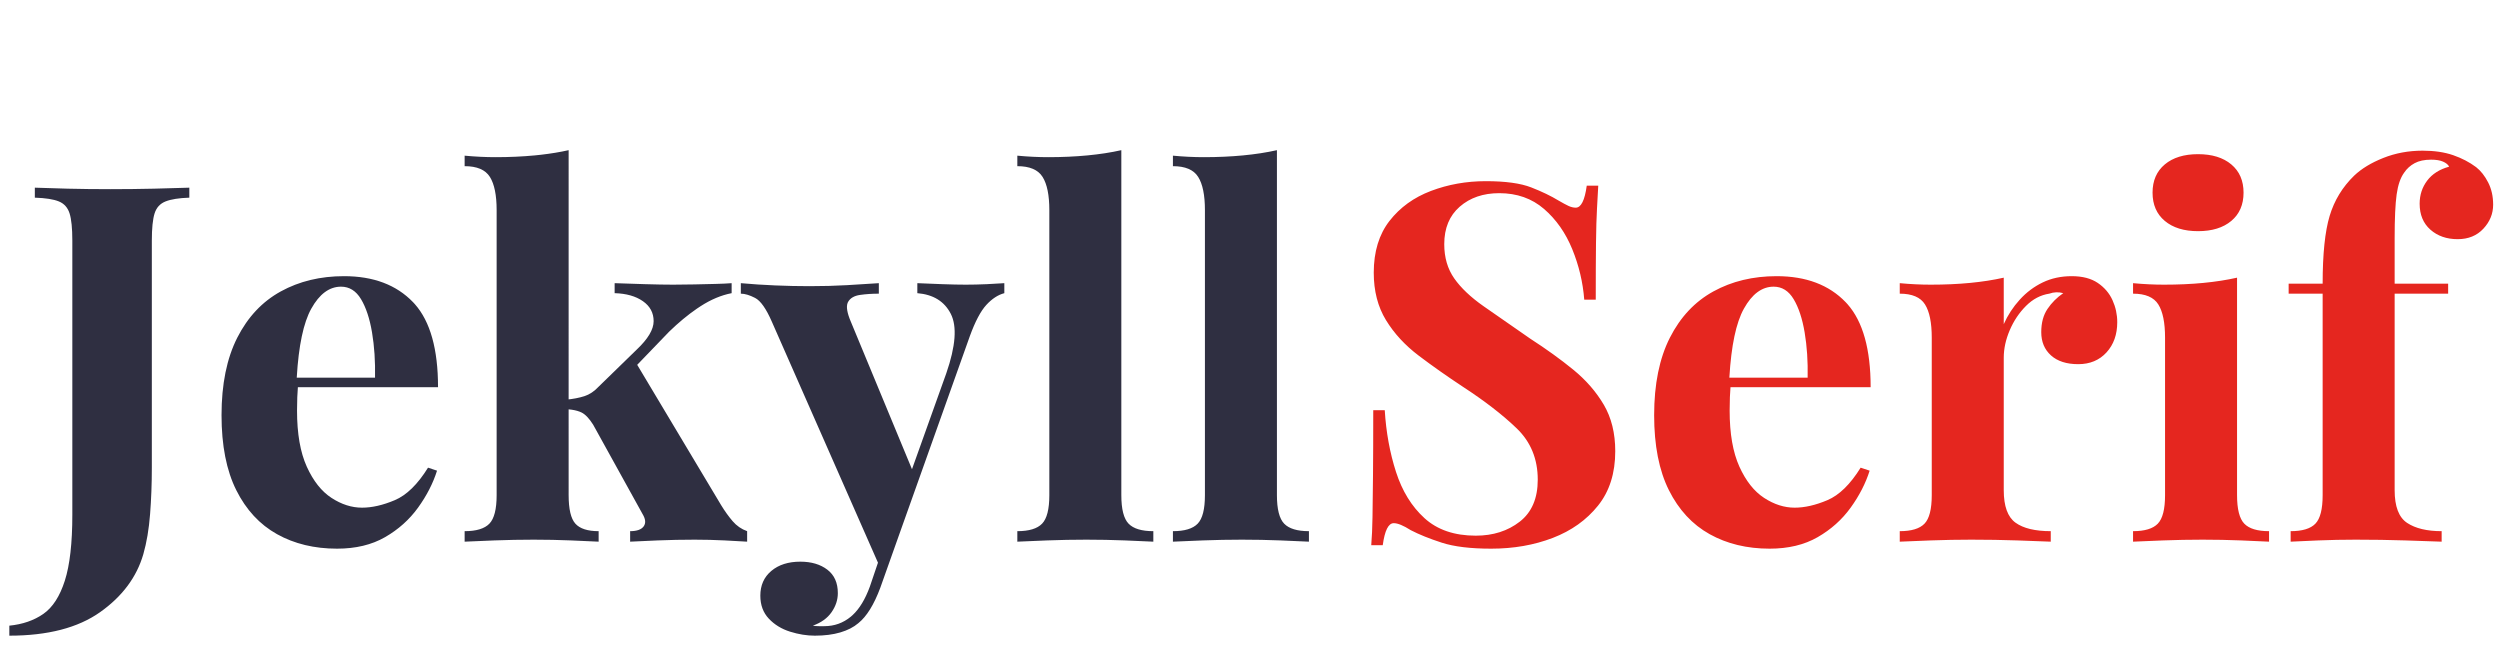
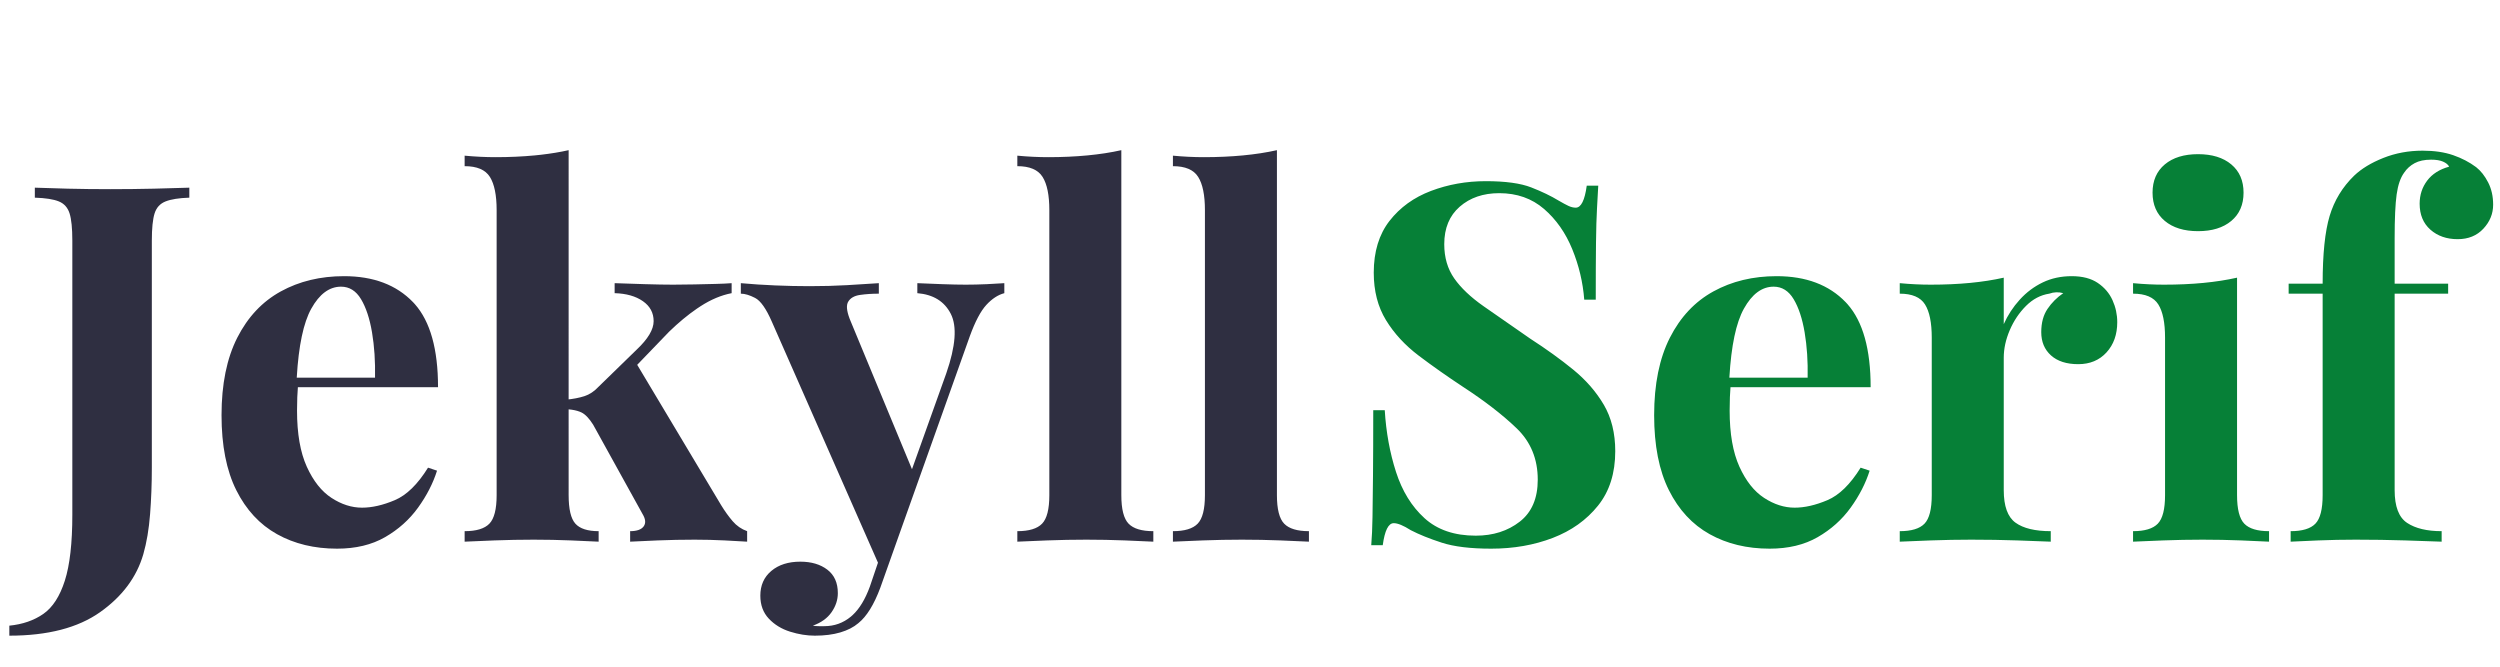
<svg xmlns="http://www.w3.org/2000/svg" width="240px" height="64px" viewBox="0 0 240 64" version="1.1">
  <g id="Page-1" stroke="none" stroke-width="1" fill="none" fill-rule="evenodd">
    <g id="logo" transform="translate(2, 0)" fill-rule="nonzero">
-       <path id="Jekyll" fill="#2f2f41" d="M-1.104,61.024 C2.576,61.024 5.48,60.272 7.608,58.768 C9.736,57.264 11.12,55.408 11.76,53.2 C12.08,52.08 12.296,50.8 12.408,49.36 C12.52,47.92 12.576,46.44 12.576,44.92 L12.576,44.92 L12.576,23.104 C12.576,21.92 12.664,21.048 12.84,20.488 C13.016,19.928 13.368,19.544 13.896,19.336 C14.424,19.128 15.184,19.008 16.176,18.976 L16.176,18.976 L16.176,18.016 C15.28,18.048 14.152,18.08 12.792,18.112 C11.432,18.144 10.032,18.16 8.592,18.16 C7.152,18.16 5.784,18.144 4.488,18.112 C3.192,18.08 2.144,18.048 1.344,18.016 L1.344,18.016 L1.344,18.976 C2.368,19.008 3.136,19.128 3.648,19.336 C4.16,19.544 4.504,19.928 4.68,20.488 C4.856,21.048 4.944,21.92 4.944,23.104 L4.944,23.104 L4.944,49.408 C4.944,52.128 4.704,54.24 4.224,55.744 C3.744,57.248 3.056,58.312 2.16,58.936 C1.264,59.56 0.176,59.936 -1.104,60.064 L-1.104,60.064 L-1.104,61.024 Z M30.355,52.672 C32.147,52.672 33.683,52.304 34.963,51.568 C36.243,50.832 37.299,49.888 38.131,48.736 C38.963,47.584 39.571,46.4 39.955,45.184 L39.955,45.184 L39.091,44.896 C38.099,46.496 37.035,47.536 35.899,48.016 C34.763,48.496 33.715,48.736 32.755,48.736 C31.763,48.736 30.787,48.424 29.827,47.8 C28.867,47.176 28.075,46.176 27.451,44.8 C26.827,43.424 26.515,41.632 26.515,39.424 C26.515,38.976 26.523,38.544 26.539,38.128 C26.555,37.712 26.579,37.312 26.611,36.928 L26.593,37.168 L40.051,37.168 C40.051,33.532 39.309,30.875 37.826,29.197 L37.651,29.008 C36.051,27.344 33.843,26.512 31.027,26.512 C28.755,26.512 26.731,27 24.955,27.976 C23.179,28.952 21.787,30.432 20.779,32.416 C19.771,34.4 19.267,36.88 19.267,39.856 C19.267,42.768 19.739,45.168 20.683,47.056 C21.627,48.944 22.931,50.352 24.595,51.28 C26.259,52.208 28.179,52.672 30.355,52.672 Z M26.49,36.22 C26.669,33.175 27.133,30.979 27.883,29.632 C28.667,28.224 29.619,27.52 30.739,27.52 C31.539,27.52 32.179,27.92 32.659,28.72 C33.139,29.52 33.491,30.584 33.715,31.912 C33.939,33.24 34.035,34.688 34.003,36.256 L34.003,36.256 L26.487,36.256 L26.49,36.22 Z M69.725,52 L69.725,50.992 C69.181,50.8 68.717,50.48 68.333,50.032 C67.949,49.584 67.581,49.072 67.229,48.496 L67.229,48.496 L59.172,35.023 L62.237,31.84 C63.133,30.972 64.016,30.239 64.888,29.64 L65.261,29.392 C66.253,28.752 67.245,28.336 68.237,28.144 L68.237,28.144 L68.237,27.184 C67.853,27.216 67.341,27.24 66.701,27.256 C66.061,27.272 65.381,27.288 64.661,27.304 C63.941,27.32 63.261,27.328 62.621,27.328 C61.885,27.328 60.989,27.312 59.933,27.28 C58.877,27.248 57.901,27.216 57.005,27.184 L57.005,27.184 L57.005,28.144 C58.125,28.176 59.029,28.432 59.717,28.912 C60.405,29.392 60.749,30.032 60.749,30.832 C60.749,31.632 60.205,32.544 59.117,33.568 L59.117,33.568 L55.469,37.12 C55.053,37.568 54.597,37.872 54.101,38.032 C53.605,38.192 53.021,38.304 52.349,38.368 L52.588,38.342 L52.589,14.416 C51.762,14.603 50.869,14.75 49.909,14.859 L49.325,14.92 C48.141,15.032 46.893,15.088 45.581,15.088 C44.621,15.088 43.629,15.04 42.605,14.944 L42.605,14.944 L42.605,15.952 C43.789,15.952 44.597,16.296 45.029,16.984 C45.461,17.672 45.677,18.736 45.677,20.176 L45.677,20.176 L45.677,47.536 C45.677,48.88 45.445,49.792 44.981,50.272 C44.517,50.752 43.725,50.992 42.605,50.992 L42.605,50.992 L42.605,52 C43.245,51.968 44.197,51.928 45.461,51.88 C46.725,51.832 47.981,51.808 49.229,51.808 C50.445,51.808 51.637,51.832 52.805,51.88 C53.973,51.928 54.861,51.968 55.469,52 L55.469,52 L55.469,50.992 C54.413,50.992 53.669,50.752 53.237,50.272 C52.805,49.792 52.589,48.88 52.589,47.536 L52.589,47.536 L52.588,39.298 L52.602,39.298 C53.012,39.336 53.36,39.41 53.648,39.521 L53.813,39.592 C54.181,39.768 54.557,40.16 54.941,40.768 L54.941,40.768 L59.693,49.36 C59.981,49.84 60.013,50.232 59.789,50.536 C59.565,50.84 59.133,50.992 58.493,50.992 L58.493,50.992 L58.493,52 C59.069,51.968 59.949,51.928 61.133,51.88 C62.317,51.832 63.501,51.808 64.685,51.808 C65.645,51.808 66.605,51.832 67.565,51.88 C68.525,51.928 69.245,51.968 69.725,52 L69.725,52 Z M76.224,61.024 C77.152,61.024 77.968,60.92 78.672,60.712 C79.376,60.504 79.952,60.208 80.4,59.824 C81.2,59.184 81.904,58.048 82.512,56.416 L82.512,56.416 L84.336,51.28 L91.104,32.272 C91.616,30.864 92.144,29.864 92.688,29.272 C93.232,28.68 93.808,28.304 94.416,28.144 L94.416,28.144 L94.416,27.184 C94,27.216 93.44,27.248 92.736,27.28 C92.032,27.312 91.36,27.328 90.72,27.328 C90.08,27.328 89.328,27.312 88.464,27.28 C87.6,27.248 86.8,27.216 86.064,27.184 L86.064,27.184 L86.064,28.144 C87.6,28.272 88.672,28.936 89.28,30.136 C89.888,31.336 89.744,33.232 88.848,35.824 L88.848,35.824 L85.55,45.046 L79.68,30.88 C79.325,30.053 79.223,29.451 79.373,29.074 L79.416,28.984 C79.624,28.616 80.008,28.392 80.568,28.312 C81.128,28.232 81.728,28.192 82.368,28.192 L82.368,28.192 L82.368,27.184 C81.408,27.248 80.384,27.312 79.296,27.376 C78.208,27.44 77.008,27.472 75.696,27.472 C74.64,27.472 73.544,27.448 72.408,27.4 C71.272,27.352 70.176,27.28 69.12,27.184 L69.12,27.184 L69.12,28.192 C69.504,28.192 69.96,28.328 70.488,28.6 C71.016,28.872 71.552,29.632 72.096,30.88 L72.096,30.88 L82.285,54.018 L81.504,56.32 C81.061,57.531 80.509,58.442 79.847,59.053 L79.68,59.2 C78.944,59.808 78.096,60.112 77.136,60.112 L77.136,60.112 L76.608,60.112 C76.384,60.112 76.192,60.096 76.032,60.064 C76.832,59.776 77.432,59.344 77.832,58.768 C78.232,58.192 78.432,57.584 78.432,56.944 C78.432,55.952 78.096,55.2 77.424,54.688 C76.752,54.176 75.888,53.92 74.832,53.92 C73.68,53.92 72.752,54.216 72.048,54.808 C71.344,55.4 70.992,56.192 70.992,57.184 C70.992,58.08 71.264,58.816 71.808,59.392 C72.352,59.968 73.032,60.384 73.848,60.64 C74.664,60.896 75.456,61.024 76.224,61.024 Z M108.72,52 L108.72,50.992 C107.6,50.992 106.808,50.752 106.344,50.272 C105.88,49.792 105.648,48.88 105.648,47.536 L105.648,47.536 L105.648,14.416 C104.656,14.64 103.568,14.808 102.384,14.92 C101.2,15.032 99.952,15.088 98.64,15.088 C97.68,15.088 96.688,15.04 95.664,14.944 L95.664,14.944 L95.664,15.952 C96.848,15.952 97.656,16.296 98.088,16.984 C98.52,17.672 98.736,18.736 98.736,20.176 L98.736,20.176 L98.736,47.536 C98.736,48.88 98.504,49.792 98.04,50.272 C97.576,50.752 96.784,50.992 95.664,50.992 L95.664,50.992 L95.664,52 C96.304,51.968 97.256,51.928 98.52,51.88 C99.784,51.832 101.04,51.808 102.288,51.808 C103.536,51.808 104.768,51.832 105.984,51.88 C107.2,51.928 108.112,51.968 108.72,52 L108.72,52 Z M123.657,52 L123.657,50.992 C122.537,50.992 121.745,50.752 121.281,50.272 C120.817,49.792 120.585,48.88 120.585,47.536 L120.585,47.536 L120.585,14.416 C119.593,14.64 118.505,14.808 117.321,14.92 C116.137,15.032 114.889,15.088 113.577,15.088 C112.617,15.088 111.625,15.04 110.601,14.944 L110.601,14.944 L110.601,15.952 C111.785,15.952 112.593,16.296 113.025,16.984 C113.457,17.672 113.673,18.736 113.673,20.176 L113.673,20.176 L113.673,47.536 C113.673,48.88 113.441,49.792 112.977,50.272 C112.513,50.752 111.721,50.992 110.601,50.992 L110.601,50.992 L110.601,52 C111.241,51.968 112.193,51.928 113.457,51.88 C114.721,51.832 115.977,51.808 117.225,51.808 C118.473,51.808 119.705,51.832 120.921,51.88 C122.137,51.928 123.049,51.968 123.657,52 L123.657,52 Z" />
-       <path id="Serif" fill="#E5261F" d="M141.16,52.672 C143.304,52.672 145.272,52.328 147.064,51.64 C148.856,50.952 150.304,49.92 151.408,48.544 C152.512,47.168 153.064,45.424 153.064,43.312 C153.064,41.584 152.696,40.096 151.96,38.848 C151.224,37.6 150.248,36.48 149.032,35.488 C147.816,34.496 146.44,33.504 144.904,32.512 C143.144,31.296 141.648,30.256 140.416,29.392 C139.184,28.528 138.248,27.64 137.608,26.728 C136.968,25.816 136.648,24.72 136.648,23.44 C136.648,21.904 137.144,20.704 138.136,19.84 C139.128,18.976 140.392,18.544 141.928,18.544 C143.624,18.544 145.056,19.048 146.224,20.056 C147.392,21.064 148.296,22.352 148.936,23.92 C149.576,25.488 149.96,27.104 150.088,28.768 L150.088,28.768 L151.192,28.768 C151.192,26.528 151.2,24.72 151.216,23.344 C151.232,21.968 151.264,20.856 151.312,20.008 C151.36,19.16 151.4,18.432 151.432,17.824 L151.432,17.824 L150.328,17.824 C150.136,19.232 149.784,19.936 149.272,19.936 C149.048,19.936 148.816,19.88 148.576,19.768 C148.336,19.656 148.024,19.488 147.64,19.264 C146.904,18.816 146.024,18.392 145,17.992 C143.976,17.592 142.52,17.392 140.632,17.392 C138.776,17.392 137.024,17.704 135.376,18.328 C133.728,18.952 132.4,19.912 131.392,21.208 C130.384,22.504 129.88,24.16 129.88,26.176 C129.88,27.936 130.272,29.456 131.056,30.736 C131.84,32.016 132.888,33.152 134.2,34.144 C135.512,35.136 136.92,36.128 138.424,37.12 C140.536,38.496 142.264,39.832 143.608,41.128 C144.952,42.424 145.624,44.064 145.624,46.048 C145.624,47.84 145.048,49.184 143.896,50.08 C142.744,50.976 141.336,51.424 139.672,51.424 C137.624,51.424 135.984,50.864 134.752,49.744 C133.52,48.624 132.608,47.144 132.016,45.304 C131.424,43.464 131.064,41.488 130.936,39.376 L130.936,39.376 L129.832,39.376 C129.832,41.904 129.824,43.992 129.808,45.64 C129.792,47.288 129.776,48.624 129.76,49.648 C129.744,50.672 129.704,51.568 129.64,52.336 L129.64,52.336 L130.744,52.336 C130.936,50.928 131.288,50.224 131.8,50.224 C132.184,50.224 132.728,50.448 133.432,50.896 C134.232,51.312 135.224,51.712 136.408,52.096 C137.592,52.48 139.176,52.672 141.16,52.672 Z M167.886,52.672 C169.678,52.672 171.214,52.304 172.494,51.568 C173.774,50.832 174.83,49.888 175.662,48.736 C176.494,47.584 177.102,46.4 177.486,45.184 L177.486,45.184 L176.622,44.896 C175.63,46.496 174.566,47.536 173.43,48.016 C172.294,48.496 171.246,48.736 170.286,48.736 C169.294,48.736 168.318,48.424 167.358,47.8 C166.398,47.176 165.606,46.176 164.982,44.8 C164.358,43.424 164.046,41.632 164.046,39.424 C164.046,38.976 164.054,38.544 164.07,38.128 C164.086,37.712 164.11,37.312 164.142,36.928 L164.124,37.168 L177.582,37.168 C177.582,33.532 176.84,30.875 175.357,29.197 L175.182,29.008 C173.582,27.344 171.374,26.512 168.558,26.512 C166.286,26.512 164.262,27 162.486,27.976 C160.71,28.952 159.318,30.432 158.31,32.416 C157.302,34.4 156.798,36.88 156.798,39.856 C156.798,42.768 157.27,45.168 158.214,47.056 C159.158,48.944 160.462,50.352 162.126,51.28 C163.79,52.208 165.71,52.672 167.886,52.672 Z M164.021,36.22 C164.2,33.175 164.664,30.979 165.414,29.632 C166.198,28.224 167.15,27.52 168.27,27.52 C169.07,27.52 169.71,27.92 170.19,28.72 C170.67,29.52 171.022,30.584 171.246,31.912 C171.47,33.24 171.566,34.688 171.534,36.256 L171.534,36.256 L164.018,36.256 L164.021,36.22 Z M194.872,52 L194.872,50.992 C193.368,50.992 192.24,50.72 191.488,50.176 C190.736,49.632 190.36,48.592 190.36,47.056 L190.36,47.056 L190.36,34.336 C190.36,33.472 190.552,32.592 190.936,31.696 C191.32,30.8 191.84,30.024 192.496,29.368 C193.152,28.712 193.896,28.32 194.728,28.192 C195.176,28.032 195.624,28.016 196.072,28.144 C195.464,28.56 194.96,29.064 194.56,29.656 C194.16,30.248 193.96,30.992 193.96,31.888 C193.96,32.816 194.272,33.56 194.896,34.12 C195.52,34.68 196.392,34.96 197.512,34.96 C198.632,34.96 199.536,34.584 200.224,33.832 C200.912,33.08 201.256,32.112 201.256,30.928 C201.256,30.192 201.104,29.488 200.8,28.816 C200.496,28.144 200.024,27.592 199.384,27.16 C198.744,26.728 197.912,26.512 196.888,26.512 C195.864,26.512 194.936,26.712 194.104,27.112 C193.272,27.512 192.536,28.064 191.896,28.768 C191.256,29.472 190.744,30.256 190.36,31.12 L190.36,31.12 L190.36,26.656 C189.368,26.88 188.288,27.048 187.12,27.16 C185.952,27.272 184.696,27.328 183.352,27.328 C182.392,27.328 181.4,27.28 180.376,27.184 L180.376,27.184 L180.376,28.192 C181.56,28.192 182.368,28.536 182.8,29.224 C183.232,29.912 183.448,30.976 183.448,32.416 L183.448,32.416 L183.448,47.536 C183.448,48.88 183.216,49.792 182.752,50.272 C182.288,50.752 181.496,50.992 180.376,50.992 L180.376,50.992 L180.376,52 C181.048,51.968 182.04,51.928 183.352,51.88 C184.664,51.832 185.96,51.808 187.24,51.808 C188.776,51.808 190.248,51.832 191.656,51.88 C193.064,51.928 194.136,51.968 194.872,52 L194.872,52 Z M209.013,22.192 C210.357,22.192 211.421,21.864 212.205,21.208 C212.989,20.552 213.381,19.648 213.381,18.496 C213.381,17.344 212.989,16.44 212.205,15.784 C211.421,15.128 210.357,14.8 209.013,14.8 C207.669,14.8 206.605,15.128 205.821,15.784 C205.037,16.44 204.645,17.344 204.645,18.496 C204.645,19.648 205.037,20.552 205.821,21.208 C206.605,21.864 207.669,22.192 209.013,22.192 Z M215.829,52 L215.829,50.992 C214.709,50.992 213.917,50.752 213.453,50.272 C212.989,49.792 212.757,48.88 212.757,47.536 L212.757,47.536 L212.757,26.656 C211.765,26.88 210.685,27.048 209.517,27.16 C208.349,27.272 207.093,27.328 205.749,27.328 C204.789,27.328 203.797,27.28 202.773,27.184 L202.773,27.184 L202.773,28.192 C203.957,28.192 204.765,28.536 205.197,29.224 C205.629,29.912 205.845,30.976 205.845,32.416 L205.845,32.416 L205.845,47.536 C205.845,48.88 205.613,49.792 205.149,50.272 C204.685,50.752 203.893,50.992 202.773,50.992 L202.773,50.992 L202.773,52 C203.413,51.968 204.373,51.928 205.653,51.88 C206.933,51.832 208.197,51.808 209.445,51.808 C210.693,51.808 211.925,51.832 213.141,51.88 C214.357,51.928 215.253,51.968 215.829,52 L215.829,52 Z M232.398,52 L232.398,50.992 C230.99,50.992 229.886,50.728 229.086,50.2 C228.286,49.672 227.886,48.624 227.886,47.056 L227.886,47.056 L227.886,28.192 L233.022,28.192 L233.022,27.232 L227.886,27.232 L227.886,22.864 C227.886,20.976 227.95,19.576 228.078,18.664 C228.206,17.752 228.446,17.056 228.798,16.576 C229.054,16.192 229.39,15.888 229.806,15.664 C230.222,15.44 230.75,15.328 231.39,15.328 C231.87,15.328 232.254,15.392 232.542,15.52 C232.83,15.648 233.022,15.808 233.118,16 C232.19,16.256 231.486,16.704 231.006,17.344 C230.526,17.984 230.286,18.72 230.286,19.552 C230.286,20.608 230.63,21.44 231.318,22.048 C232.006,22.656 232.878,22.96 233.934,22.96 C234.958,22.96 235.782,22.624 236.406,21.952 C237.03,21.28 237.342,20.512 237.342,19.648 C237.342,18.848 237.182,18.136 236.862,17.512 C236.542,16.888 236.158,16.4 235.71,16.048 C235.07,15.568 234.334,15.184 233.502,14.896 C232.67,14.608 231.694,14.464 230.574,14.464 C229.23,14.464 227.974,14.696 226.806,15.16 C225.638,15.624 224.702,16.192 223.998,16.864 C222.878,17.952 222.094,19.24 221.646,20.728 C221.198,22.216 220.974,24.384 220.974,27.232 L220.974,27.232 L217.71,27.232 L217.71,28.192 L220.974,28.192 L220.974,47.536 C220.974,48.88 220.742,49.792 220.278,50.272 C219.814,50.752 219.022,50.992 217.902,50.992 L217.902,50.992 L217.902,52 C218.51,51.968 219.398,51.928 220.566,51.88 C221.734,51.832 222.926,51.808 224.142,51.808 C225.806,51.808 227.39,51.832 228.894,51.88 C230.398,51.928 231.566,51.968 232.398,52 L232.398,52 Z" />
+       <path id="HR" fill="#2f2f41" d="M-1.104,61.024 C2.576,61.024 5.48,60.272 7.608,58.768 C9.736,57.264 11.12,55.408 11.76,53.2 C12.08,52.08 12.296,50.8 12.408,49.36 C12.52,47.92 12.576,46.44 12.576,44.92 L12.576,44.92 L12.576,23.104 C12.576,21.92 12.664,21.048 12.84,20.488 C13.016,19.928 13.368,19.544 13.896,19.336 C14.424,19.128 15.184,19.008 16.176,18.976 L16.176,18.976 L16.176,18.016 C15.28,18.048 14.152,18.08 12.792,18.112 C11.432,18.144 10.032,18.16 8.592,18.16 C7.152,18.16 5.784,18.144 4.488,18.112 C3.192,18.08 2.144,18.048 1.344,18.016 L1.344,18.016 L1.344,18.976 C2.368,19.008 3.136,19.128 3.648,19.336 C4.16,19.544 4.504,19.928 4.68,20.488 C4.856,21.048 4.944,21.92 4.944,23.104 L4.944,23.104 L4.944,49.408 C4.944,52.128 4.704,54.24 4.224,55.744 C3.744,57.248 3.056,58.312 2.16,58.936 C1.264,59.56 0.176,59.936 -1.104,60.064 L-1.104,60.064 L-1.104,61.024 Z M30.355,52.672 C32.147,52.672 33.683,52.304 34.963,51.568 C36.243,50.832 37.299,49.888 38.131,48.736 C38.963,47.584 39.571,46.4 39.955,45.184 L39.955,45.184 L39.091,44.896 C38.099,46.496 37.035,47.536 35.899,48.016 C34.763,48.496 33.715,48.736 32.755,48.736 C31.763,48.736 30.787,48.424 29.827,47.8 C28.867,47.176 28.075,46.176 27.451,44.8 C26.827,43.424 26.515,41.632 26.515,39.424 C26.515,38.976 26.523,38.544 26.539,38.128 C26.555,37.712 26.579,37.312 26.611,36.928 L26.593,37.168 L40.051,37.168 C40.051,33.532 39.309,30.875 37.826,29.197 L37.651,29.008 C36.051,27.344 33.843,26.512 31.027,26.512 C28.755,26.512 26.731,27 24.955,27.976 C23.179,28.952 21.787,30.432 20.779,32.416 C19.771,34.4 19.267,36.88 19.267,39.856 C19.267,42.768 19.739,45.168 20.683,47.056 C21.627,48.944 22.931,50.352 24.595,51.28 C26.259,52.208 28.179,52.672 30.355,52.672 Z M26.49,36.22 C26.669,33.175 27.133,30.979 27.883,29.632 C28.667,28.224 29.619,27.52 30.739,27.52 C31.539,27.52 32.179,27.92 32.659,28.72 C33.139,29.52 33.491,30.584 33.715,31.912 C33.939,33.24 34.035,34.688 34.003,36.256 L34.003,36.256 L26.487,36.256 L26.49,36.22 Z M69.725,52 L69.725,50.992 C69.181,50.8 68.717,50.48 68.333,50.032 C67.949,49.584 67.581,49.072 67.229,48.496 L67.229,48.496 L59.172,35.023 L62.237,31.84 C63.133,30.972 64.016,30.239 64.888,29.64 L65.261,29.392 C66.253,28.752 67.245,28.336 68.237,28.144 L68.237,28.144 L68.237,27.184 C67.853,27.216 67.341,27.24 66.701,27.256 C66.061,27.272 65.381,27.288 64.661,27.304 C63.941,27.32 63.261,27.328 62.621,27.328 C61.885,27.328 60.989,27.312 59.933,27.28 C58.877,27.248 57.901,27.216 57.005,27.184 L57.005,27.184 L57.005,28.144 C58.125,28.176 59.029,28.432 59.717,28.912 C60.405,29.392 60.749,30.032 60.749,30.832 C60.749,31.632 60.205,32.544 59.117,33.568 L59.117,33.568 L55.469,37.12 C55.053,37.568 54.597,37.872 54.101,38.032 C53.605,38.192 53.021,38.304 52.349,38.368 L52.588,38.342 L52.589,14.416 C51.762,14.603 50.869,14.75 49.909,14.859 L49.325,14.92 C48.141,15.032 46.893,15.088 45.581,15.088 C44.621,15.088 43.629,15.04 42.605,14.944 L42.605,14.944 L42.605,15.952 C43.789,15.952 44.597,16.296 45.029,16.984 C45.461,17.672 45.677,18.736 45.677,20.176 L45.677,20.176 L45.677,47.536 C45.677,48.88 45.445,49.792 44.981,50.272 C44.517,50.752 43.725,50.992 42.605,50.992 L42.605,50.992 L42.605,52 C43.245,51.968 44.197,51.928 45.461,51.88 C46.725,51.832 47.981,51.808 49.229,51.808 C50.445,51.808 51.637,51.832 52.805,51.88 C53.973,51.928 54.861,51.968 55.469,52 L55.469,52 L55.469,50.992 C54.413,50.992 53.669,50.752 53.237,50.272 C52.805,49.792 52.589,48.88 52.589,47.536 L52.589,47.536 L52.588,39.298 L52.602,39.298 C53.012,39.336 53.36,39.41 53.648,39.521 L53.813,39.592 C54.181,39.768 54.557,40.16 54.941,40.768 L54.941,40.768 L59.693,49.36 C59.981,49.84 60.013,50.232 59.789,50.536 C59.565,50.84 59.133,50.992 58.493,50.992 L58.493,50.992 L58.493,52 C59.069,51.968 59.949,51.928 61.133,51.88 C62.317,51.832 63.501,51.808 64.685,51.808 C65.645,51.808 66.605,51.832 67.565,51.88 C68.525,51.928 69.245,51.968 69.725,52 L69.725,52 Z M76.224,61.024 C77.152,61.024 77.968,60.92 78.672,60.712 C79.376,60.504 79.952,60.208 80.4,59.824 C81.2,59.184 81.904,58.048 82.512,56.416 L82.512,56.416 L84.336,51.28 L91.104,32.272 C91.616,30.864 92.144,29.864 92.688,29.272 C93.232,28.68 93.808,28.304 94.416,28.144 L94.416,28.144 L94.416,27.184 C94,27.216 93.44,27.248 92.736,27.28 C92.032,27.312 91.36,27.328 90.72,27.328 C90.08,27.328 89.328,27.312 88.464,27.28 C87.6,27.248 86.8,27.216 86.064,27.184 L86.064,27.184 L86.064,28.144 C87.6,28.272 88.672,28.936 89.28,30.136 C89.888,31.336 89.744,33.232 88.848,35.824 L88.848,35.824 L85.55,45.046 L79.68,30.88 C79.325,30.053 79.223,29.451 79.373,29.074 L79.416,28.984 C79.624,28.616 80.008,28.392 80.568,28.312 C81.128,28.232 81.728,28.192 82.368,28.192 L82.368,28.192 L82.368,27.184 C81.408,27.248 80.384,27.312 79.296,27.376 C78.208,27.44 77.008,27.472 75.696,27.472 C74.64,27.472 73.544,27.448 72.408,27.4 C71.272,27.352 70.176,27.28 69.12,27.184 L69.12,27.184 L69.12,28.192 C69.504,28.192 69.96,28.328 70.488,28.6 C71.016,28.872 71.552,29.632 72.096,30.88 L72.096,30.88 L82.285,54.018 L81.504,56.32 C81.061,57.531 80.509,58.442 79.847,59.053 L79.68,59.2 C78.944,59.808 78.096,60.112 77.136,60.112 L77.136,60.112 L76.608,60.112 C76.384,60.112 76.192,60.096 76.032,60.064 C76.832,59.776 77.432,59.344 77.832,58.768 C78.232,58.192 78.432,57.584 78.432,56.944 C78.432,55.952 78.096,55.2 77.424,54.688 C76.752,54.176 75.888,53.92 74.832,53.92 C73.68,53.92 72.752,54.216 72.048,54.808 C71.344,55.4 70.992,56.192 70.992,57.184 C70.992,58.08 71.264,58.816 71.808,59.392 C72.352,59.968 73.032,60.384 73.848,60.64 C74.664,60.896 75.456,61.024 76.224,61.024 Z M108.72,52 L108.72,50.992 C107.6,50.992 106.808,50.752 106.344,50.272 C105.88,49.792 105.648,48.88 105.648,47.536 L105.648,47.536 L105.648,14.416 C104.656,14.64 103.568,14.808 102.384,14.92 C101.2,15.032 99.952,15.088 98.64,15.088 C97.68,15.088 96.688,15.04 95.664,14.944 L95.664,14.944 L95.664,15.952 C96.848,15.952 97.656,16.296 98.088,16.984 C98.52,17.672 98.736,18.736 98.736,20.176 L98.736,20.176 L98.736,47.536 C98.736,48.88 98.504,49.792 98.04,50.272 C97.576,50.752 96.784,50.992 95.664,50.992 L95.664,50.992 L95.664,52 C96.304,51.968 97.256,51.928 98.52,51.88 C99.784,51.832 101.04,51.808 102.288,51.808 C103.536,51.808 104.768,51.832 105.984,51.88 C107.2,51.928 108.112,51.968 108.72,52 L108.72,52 Z M123.657,52 L123.657,50.992 C122.537,50.992 121.745,50.752 121.281,50.272 C120.817,49.792 120.585,48.88 120.585,47.536 L120.585,47.536 L120.585,14.416 C119.593,14.64 118.505,14.808 117.321,14.92 C116.137,15.032 114.889,15.088 113.577,15.088 C112.617,15.088 111.625,15.04 110.601,14.944 L110.601,14.944 L110.601,15.952 C111.785,15.952 112.593,16.296 113.025,16.984 C113.457,17.672 113.673,18.736 113.673,20.176 L113.673,20.176 L113.673,47.536 C113.673,48.88 113.441,49.792 112.977,50.272 C112.513,50.752 111.721,50.992 110.601,50.992 L110.601,50.992 L110.601,52 C111.241,51.968 112.193,51.928 113.457,51.88 C114.721,51.832 115.977,51.808 117.225,51.808 C118.473,51.808 119.705,51.832 120.921,51.88 C122.137,51.928 123.049,51.968 123.657,52 L123.657,52 Z" />
+       <path id="Analytics" fill="#068037" d="M141.16,52.672 C143.304,52.672 145.272,52.328 147.064,51.64 C148.856,50.952 150.304,49.92 151.408,48.544 C152.512,47.168 153.064,45.424 153.064,43.312 C153.064,41.584 152.696,40.096 151.96,38.848 C151.224,37.6 150.248,36.48 149.032,35.488 C147.816,34.496 146.44,33.504 144.904,32.512 C143.144,31.296 141.648,30.256 140.416,29.392 C139.184,28.528 138.248,27.64 137.608,26.728 C136.968,25.816 136.648,24.72 136.648,23.44 C136.648,21.904 137.144,20.704 138.136,19.84 C139.128,18.976 140.392,18.544 141.928,18.544 C143.624,18.544 145.056,19.048 146.224,20.056 C147.392,21.064 148.296,22.352 148.936,23.92 C149.576,25.488 149.96,27.104 150.088,28.768 L150.088,28.768 L151.192,28.768 C151.192,26.528 151.2,24.72 151.216,23.344 C151.232,21.968 151.264,20.856 151.312,20.008 C151.36,19.16 151.4,18.432 151.432,17.824 L151.432,17.824 L150.328,17.824 C150.136,19.232 149.784,19.936 149.272,19.936 C149.048,19.936 148.816,19.88 148.576,19.768 C148.336,19.656 148.024,19.488 147.64,19.264 C146.904,18.816 146.024,18.392 145,17.992 C143.976,17.592 142.52,17.392 140.632,17.392 C138.776,17.392 137.024,17.704 135.376,18.328 C133.728,18.952 132.4,19.912 131.392,21.208 C130.384,22.504 129.88,24.16 129.88,26.176 C129.88,27.936 130.272,29.456 131.056,30.736 C131.84,32.016 132.888,33.152 134.2,34.144 C135.512,35.136 136.92,36.128 138.424,37.12 C140.536,38.496 142.264,39.832 143.608,41.128 C144.952,42.424 145.624,44.064 145.624,46.048 C145.624,47.84 145.048,49.184 143.896,50.08 C142.744,50.976 141.336,51.424 139.672,51.424 C137.624,51.424 135.984,50.864 134.752,49.744 C133.52,48.624 132.608,47.144 132.016,45.304 C131.424,43.464 131.064,41.488 130.936,39.376 L130.936,39.376 L129.832,39.376 C129.832,41.904 129.824,43.992 129.808,45.64 C129.792,47.288 129.776,48.624 129.76,49.648 C129.744,50.672 129.704,51.568 129.64,52.336 L129.64,52.336 L130.744,52.336 C130.936,50.928 131.288,50.224 131.8,50.224 C132.184,50.224 132.728,50.448 133.432,50.896 C134.232,51.312 135.224,51.712 136.408,52.096 C137.592,52.48 139.176,52.672 141.16,52.672 Z M167.886,52.672 C169.678,52.672 171.214,52.304 172.494,51.568 C173.774,50.832 174.83,49.888 175.662,48.736 C176.494,47.584 177.102,46.4 177.486,45.184 L177.486,45.184 L176.622,44.896 C175.63,46.496 174.566,47.536 173.43,48.016 C172.294,48.496 171.246,48.736 170.286,48.736 C169.294,48.736 168.318,48.424 167.358,47.8 C166.398,47.176 165.606,46.176 164.982,44.8 C164.358,43.424 164.046,41.632 164.046,39.424 C164.046,38.976 164.054,38.544 164.07,38.128 C164.086,37.712 164.11,37.312 164.142,36.928 L164.124,37.168 L177.582,37.168 C177.582,33.532 176.84,30.875 175.357,29.197 L175.182,29.008 C173.582,27.344 171.374,26.512 168.558,26.512 C166.286,26.512 164.262,27 162.486,27.976 C160.71,28.952 159.318,30.432 158.31,32.416 C157.302,34.4 156.798,36.88 156.798,39.856 C156.798,42.768 157.27,45.168 158.214,47.056 C159.158,48.944 160.462,50.352 162.126,51.28 C163.79,52.208 165.71,52.672 167.886,52.672 Z M164.021,36.22 C164.2,33.175 164.664,30.979 165.414,29.632 C166.198,28.224 167.15,27.52 168.27,27.52 C169.07,27.52 169.71,27.92 170.19,28.72 C170.67,29.52 171.022,30.584 171.246,31.912 C171.47,33.24 171.566,34.688 171.534,36.256 L171.534,36.256 L164.018,36.256 L164.021,36.22 Z M194.872,52 L194.872,50.992 C193.368,50.992 192.24,50.72 191.488,50.176 C190.736,49.632 190.36,48.592 190.36,47.056 L190.36,47.056 L190.36,34.336 C190.36,33.472 190.552,32.592 190.936,31.696 C191.32,30.8 191.84,30.024 192.496,29.368 C193.152,28.712 193.896,28.32 194.728,28.192 C195.176,28.032 195.624,28.016 196.072,28.144 C195.464,28.56 194.96,29.064 194.56,29.656 C194.16,30.248 193.96,30.992 193.96,31.888 C193.96,32.816 194.272,33.56 194.896,34.12 C195.52,34.68 196.392,34.96 197.512,34.96 C198.632,34.96 199.536,34.584 200.224,33.832 C200.912,33.08 201.256,32.112 201.256,30.928 C201.256,30.192 201.104,29.488 200.8,28.816 C200.496,28.144 200.024,27.592 199.384,27.16 C198.744,26.728 197.912,26.512 196.888,26.512 C195.864,26.512 194.936,26.712 194.104,27.112 C193.272,27.512 192.536,28.064 191.896,28.768 C191.256,29.472 190.744,30.256 190.36,31.12 L190.36,31.12 L190.36,26.656 C189.368,26.88 188.288,27.048 187.12,27.16 C185.952,27.272 184.696,27.328 183.352,27.328 C182.392,27.328 181.4,27.28 180.376,27.184 L180.376,27.184 L180.376,28.192 C181.56,28.192 182.368,28.536 182.8,29.224 C183.232,29.912 183.448,30.976 183.448,32.416 L183.448,32.416 L183.448,47.536 C183.448,48.88 183.216,49.792 182.752,50.272 C182.288,50.752 181.496,50.992 180.376,50.992 L180.376,50.992 L180.376,52 C181.048,51.968 182.04,51.928 183.352,51.88 C184.664,51.832 185.96,51.808 187.24,51.808 C188.776,51.808 190.248,51.832 191.656,51.88 C193.064,51.928 194.136,51.968 194.872,52 L194.872,52 Z M209.013,22.192 C210.357,22.192 211.421,21.864 212.205,21.208 C212.989,20.552 213.381,19.648 213.381,18.496 C213.381,17.344 212.989,16.44 212.205,15.784 C211.421,15.128 210.357,14.8 209.013,14.8 C207.669,14.8 206.605,15.128 205.821,15.784 C205.037,16.44 204.645,17.344 204.645,18.496 C204.645,19.648 205.037,20.552 205.821,21.208 C206.605,21.864 207.669,22.192 209.013,22.192 Z M215.829,52 L215.829,50.992 C214.709,50.992 213.917,50.752 213.453,50.272 C212.989,49.792 212.757,48.88 212.757,47.536 L212.757,47.536 L212.757,26.656 C211.765,26.88 210.685,27.048 209.517,27.16 C208.349,27.272 207.093,27.328 205.749,27.328 C204.789,27.328 203.797,27.28 202.773,27.184 L202.773,27.184 L202.773,28.192 C203.957,28.192 204.765,28.536 205.197,29.224 C205.629,29.912 205.845,30.976 205.845,32.416 L205.845,32.416 L205.845,47.536 C205.845,48.88 205.613,49.792 205.149,50.272 C204.685,50.752 203.893,50.992 202.773,50.992 L202.773,50.992 L202.773,52 C203.413,51.968 204.373,51.928 205.653,51.88 C206.933,51.832 208.197,51.808 209.445,51.808 C210.693,51.808 211.925,51.832 213.141,51.88 C214.357,51.928 215.253,51.968 215.829,52 L215.829,52 Z M232.398,52 L232.398,50.992 C230.99,50.992 229.886,50.728 229.086,50.2 C228.286,49.672 227.886,48.624 227.886,47.056 L227.886,47.056 L227.886,28.192 L233.022,28.192 L233.022,27.232 L227.886,27.232 L227.886,22.864 C227.886,20.976 227.95,19.576 228.078,18.664 C228.206,17.752 228.446,17.056 228.798,16.576 C229.054,16.192 229.39,15.888 229.806,15.664 C230.222,15.44 230.75,15.328 231.39,15.328 C231.87,15.328 232.254,15.392 232.542,15.52 C232.83,15.648 233.022,15.808 233.118,16 C232.19,16.256 231.486,16.704 231.006,17.344 C230.526,17.984 230.286,18.72 230.286,19.552 C230.286,20.608 230.63,21.44 231.318,22.048 C232.006,22.656 232.878,22.96 233.934,22.96 C234.958,22.96 235.782,22.624 236.406,21.952 C237.03,21.28 237.342,20.512 237.342,19.648 C237.342,18.848 237.182,18.136 236.862,17.512 C236.542,16.888 236.158,16.4 235.71,16.048 C235.07,15.568 234.334,15.184 233.502,14.896 C232.67,14.608 231.694,14.464 230.574,14.464 C229.23,14.464 227.974,14.696 226.806,15.16 C225.638,15.624 224.702,16.192 223.998,16.864 C222.878,17.952 222.094,19.24 221.646,20.728 C221.198,22.216 220.974,24.384 220.974,27.232 L220.974,27.232 L217.71,27.232 L217.71,28.192 L220.974,28.192 L220.974,47.536 C220.974,48.88 220.742,49.792 220.278,50.272 C219.814,50.752 219.022,50.992 217.902,50.992 L217.902,50.992 L217.902,52 C218.51,51.968 219.398,51.928 220.566,51.88 C221.734,51.832 222.926,51.808 224.142,51.808 C225.806,51.808 227.39,51.832 228.894,51.88 C230.398,51.928 231.566,51.968 232.398,52 L232.398,52 Z" />
    </g>
  </g>
</svg>
